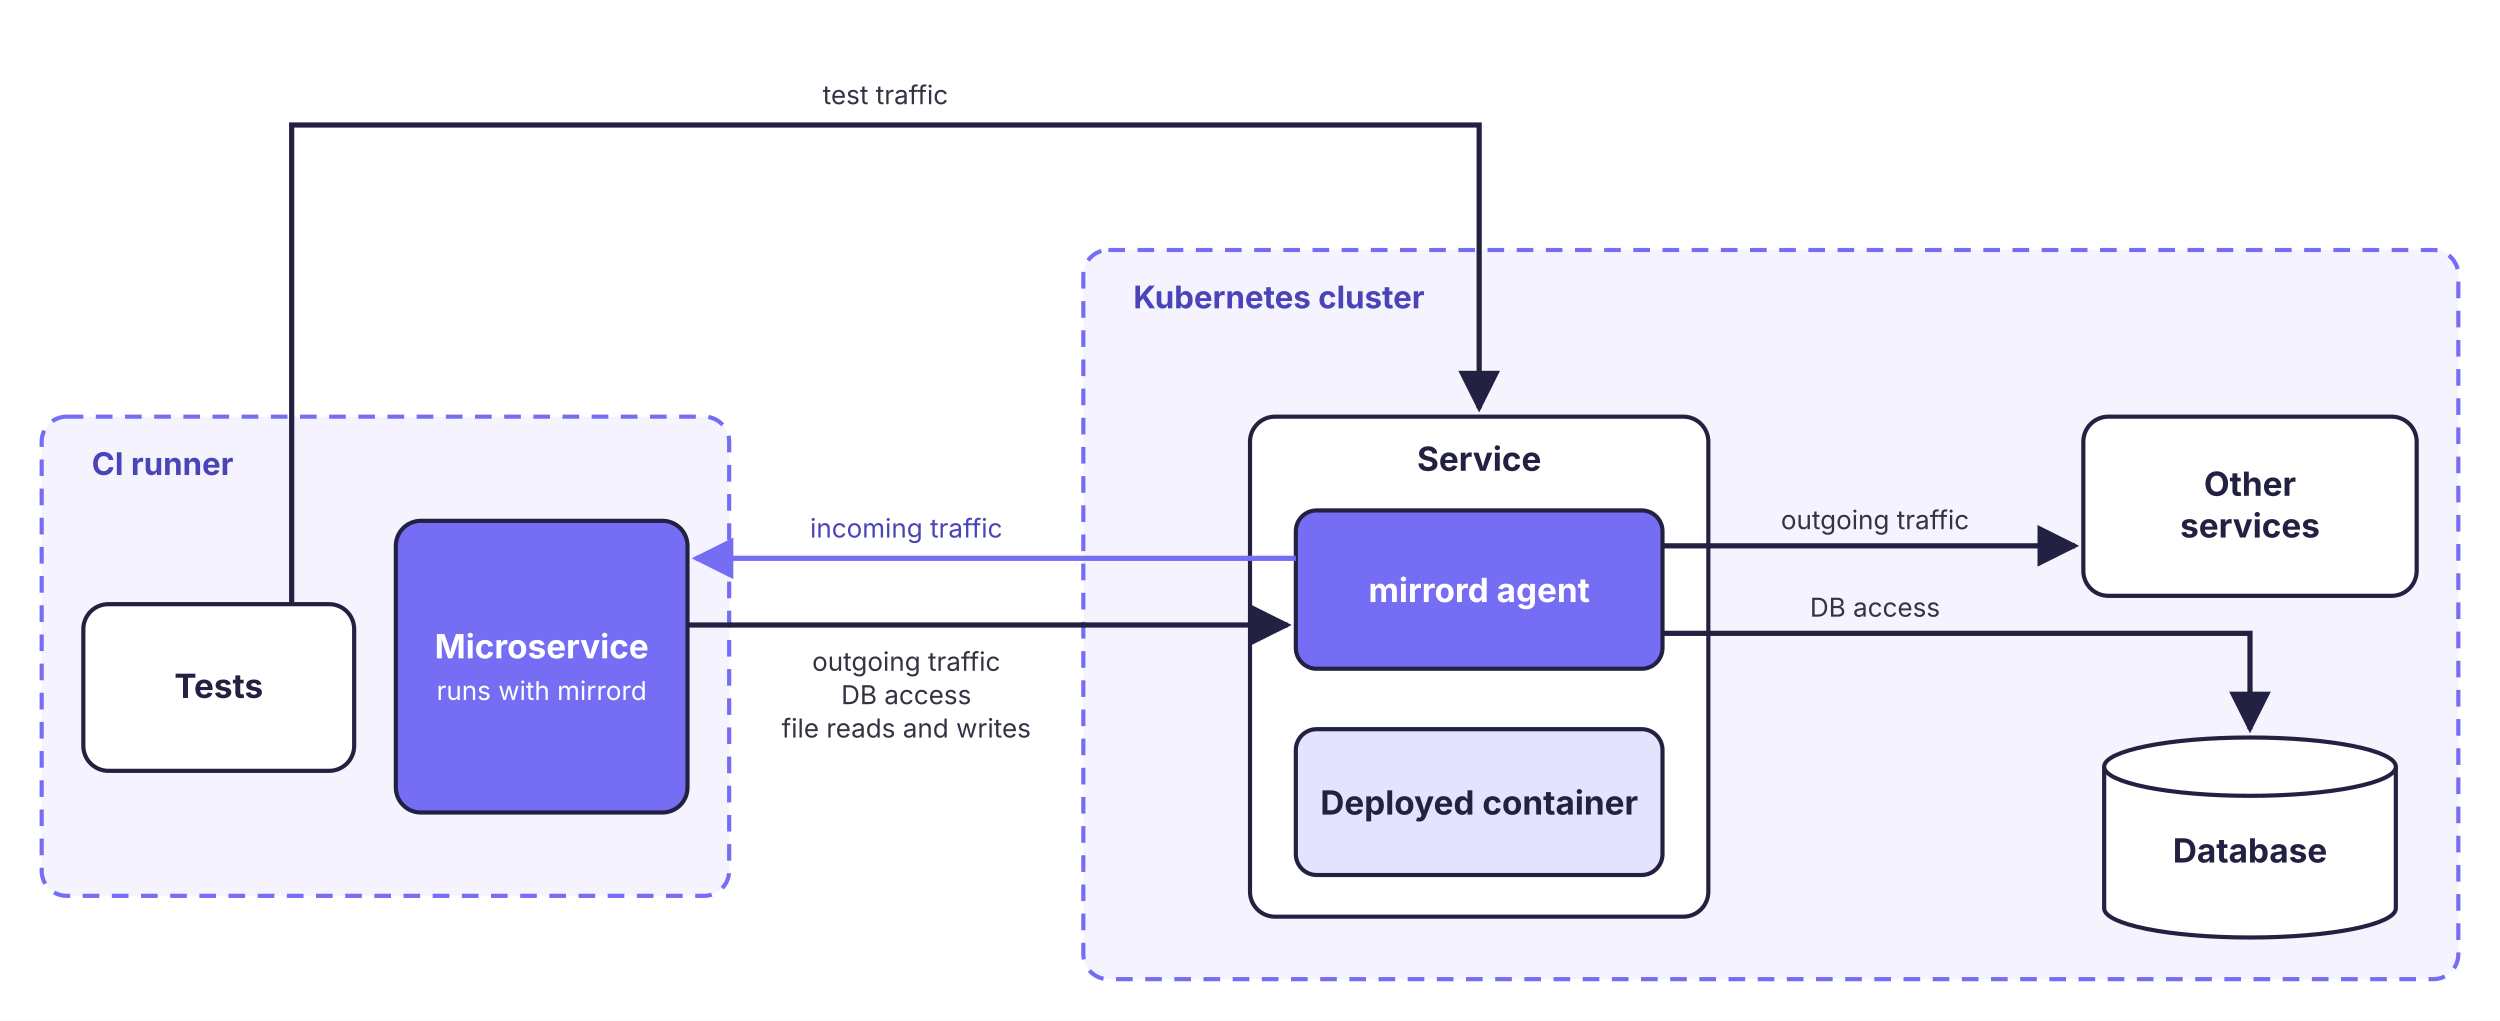
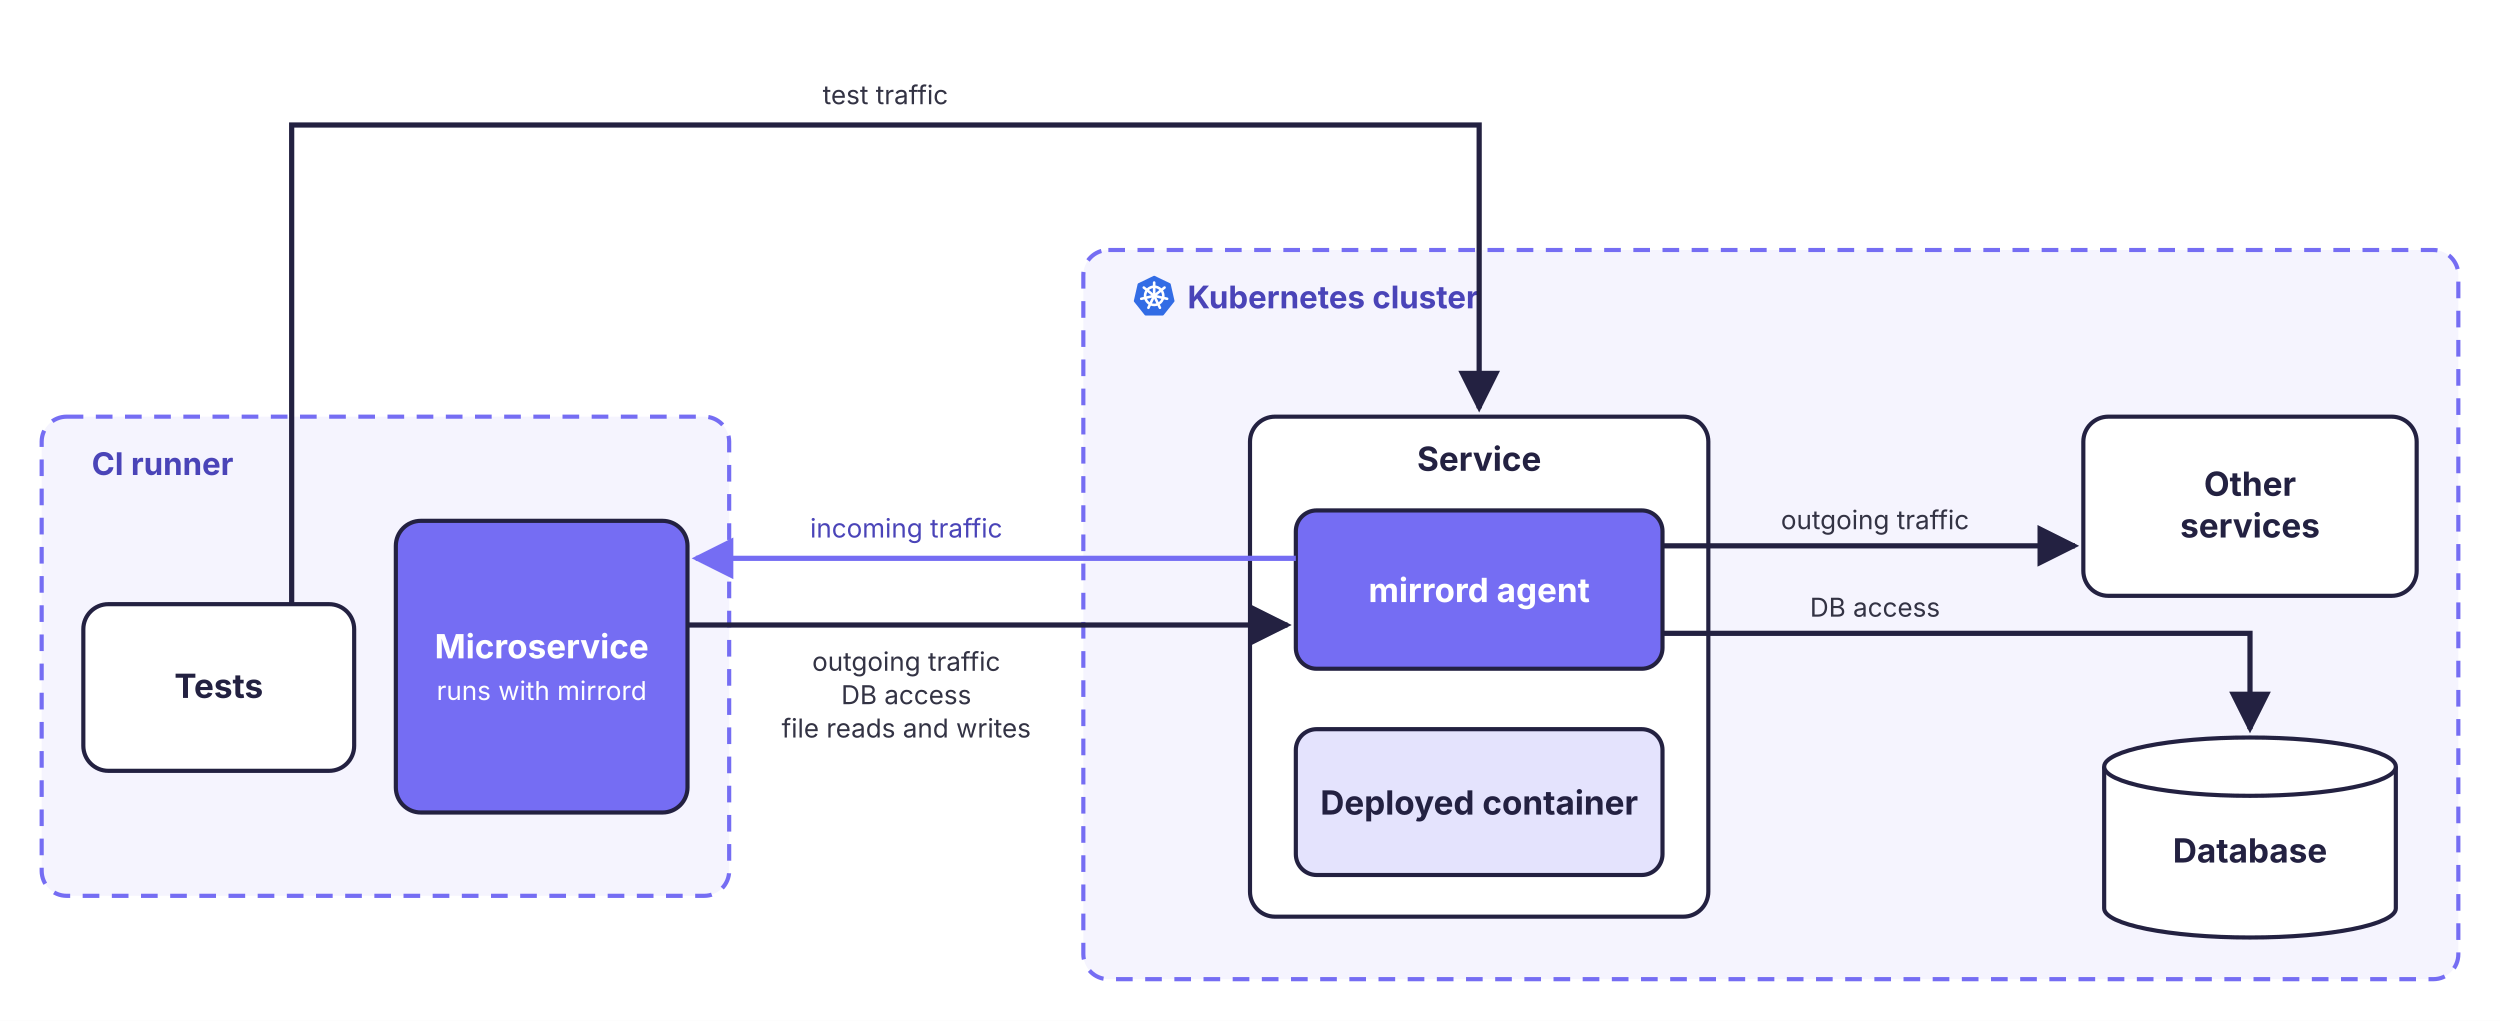
<svg xmlns="http://www.w3.org/2000/svg" viewBox="0 0 1200 490" width="1200" height="490" font-family="Inter, Helvetica, Arial, sans-serif" role="img" aria-labelledby="t d">
  <defs>
    <marker id="arrow" viewBox="0 0 10 10" refX="9" refY="5" markerWidth="8" markerHeight="8" orient="auto-start-reverse">
      <path d="M0 0 L10 5 L0 10 z" fill="#232141" />
    </marker>
    <marker id="arrow-purple" viewBox="0 0 10 10" refX="9" refY="5" markerWidth="8" markerHeight="8" orient="auto-start-reverse">
      <path d="M0 0 L10 5 L0 10 z" fill="#756DF3" />
    </marker>
+     <symbol id="k8s" viewBox="0 0 32 32">
+       <polygon points="16.00,1.60 27.73,7.25 30.62,19.94 22.51,30.11 9.49,30.11 1.38,19.94 4.27,7.25" fill="#326CE5" stroke="#326CE5" stroke-width="2" stroke-linejoin="round" />
+       <g fill="none" stroke="#ffffff" stroke-width="2" stroke-linecap="round">
+         <circle cx="16" cy="16" r="7" />
+         <line x1="16.00" y1="13.40" x2="16.00" y2="5.80" />
+         <line x1="18.03" y1="14.38" x2="23.97" y2="9.64" />
+         <line x1="18.53" y1="16.58" x2="25.94" y2="18.27" />
+         <line x1="17.13" y1="18.34" x2="20.43" y2="25.19" />
+         <line x1="14.87" y1="18.34" x2="11.57" y2="25.19" />
+         <line x1="13.47" y1="16.58" x2="6.06" y2="18.27" />
+         <line x1="13.97" y1="14.38" x2="8.03" y2="9.64" />
+       </g>
+       <circle cx="16" cy="16" r="2.4" fill="#ffffff" />
+     </symbol>
  </defs>
  <rect x="0" y="0" width="1200" height="490" fill="#ffffff" />
  <rect x="20" y="200" width="330" height="230" rx="12" fill="#F5F4FE" stroke="#756DF3" stroke-width="2" stroke-dasharray="8 6" />
  <text x="44" y="228" font-size="15" font-weight="700" fill="#4a44b8">CI runner</text>
  <rect x="520" y="120" width="660" height="350" rx="12" fill="#F5F4FE" stroke="#756DF3" stroke-width="2" stroke-dasharray="8 6" />
-   <text x="544" y="148" font-size="15" font-weight="700" fill="#4a44b8">Kubernetes cluster</text>
+   <use href="#k8s" x="544" y="132" width="20" height="20" />
+   <text x="570" y="148" font-size="15" font-weight="700" fill="#4a44b8">Kubernetes cluster</text>
  <rect x="40" y="290" width="130" height="80" rx="12" fill="#ffffff" stroke="#232141" stroke-width="2" />
  <text x="105" y="335" font-size="16" font-weight="700" fill="#232141" text-anchor="middle">Tests</text>
  <rect x="190" y="250" width="140" height="140" rx="12" fill="#756DF3" stroke="#232141" stroke-width="2" />
  <text x="260" y="316" font-size="16" font-weight="700" fill="#ffffff" text-anchor="middle">Microservice</text>
  <text x="260" y="336" font-size="12.5" fill="#ffffff" text-anchor="middle">runs with mirrord</text>
  <polyline points="140,290 140,60 710,60 710,196" fill="none" stroke="#232141" stroke-width="2.5" marker-end="url(#arrow)" />
  <text x="425" y="50" font-size="12.5" fill="#333344" text-anchor="middle">test traffic</text>
  <rect x="600" y="200" width="220" height="240" rx="12" fill="#ffffff" stroke="#232141" stroke-width="2" />
  <text x="710" y="226" font-size="16" font-weight="700" fill="#232141" text-anchor="middle">Service</text>
  <rect x="622" y="245" width="176" height="76" rx="10" fill="#756DF3" stroke="#232141" stroke-width="2" />
  <text x="710" y="289" font-size="16" font-weight="700" fill="#ffffff" text-anchor="middle">mirrord agent</text>
  <rect x="622" y="350" width="176" height="70" rx="10" fill="#E4E3FD" stroke="#232141" stroke-width="2" />
  <text x="710" y="391" font-size="16" font-weight="700" fill="#232141" text-anchor="middle">Deployed container</text>
  <line x1="622" y1="268" x2="334" y2="268" stroke="#756DF3" stroke-width="2.5" marker-end="url(#arrow-purple)" />
  <text x="435" y="258" font-size="12.5" fill="#4a44b8" text-anchor="middle">incoming traffic</text>
  <line x1="330" y1="300" x2="618" y2="300" stroke="#232141" stroke-width="2.5" marker-end="url(#arrow)" />
  <text x="435" y="322" font-size="12.5" fill="#333344" text-anchor="middle">outgoing traffic</text>
  <text x="435" y="338" font-size="12.5" fill="#333344" text-anchor="middle">DB access</text>
  <text x="435" y="354" font-size="12.5" fill="#333344" text-anchor="middle">file reads and writes</text>
  <rect x="1000" y="200" width="160" height="86" rx="12" fill="#ffffff" stroke="#232141" stroke-width="2" />
  <text x="1080" y="238" font-size="16" font-weight="700" fill="#232141" text-anchor="middle">Other</text>
  <text x="1080" y="258" font-size="16" font-weight="700" fill="#232141" text-anchor="middle">services</text>
  <line x1="798" y1="262" x2="996" y2="262" stroke="#232141" stroke-width="2.5" marker-end="url(#arrow)" />
  <text x="900" y="254" font-size="12.5" fill="#333344" text-anchor="middle">outgoing traffic</text>
  <polyline points="798,304 1080,304 1080,350" fill="none" stroke="#232141" stroke-width="2.5" marker-end="url(#arrow)" />
  <text x="900" y="296" font-size="12.5" fill="#333344" text-anchor="middle">DB access</text>
  <path d="M1010 368 L1010 436 A70 14 0 0 0 1150 436 L1150 368" fill="#ffffff" stroke="#232141" stroke-width="2" />
  <ellipse cx="1080" cy="368" rx="70" ry="14" fill="#ffffff" stroke="#232141" stroke-width="2" />
  <text x="1080" y="414" font-size="16" font-weight="700" fill="#232141" text-anchor="middle">Database</text>
</svg>
